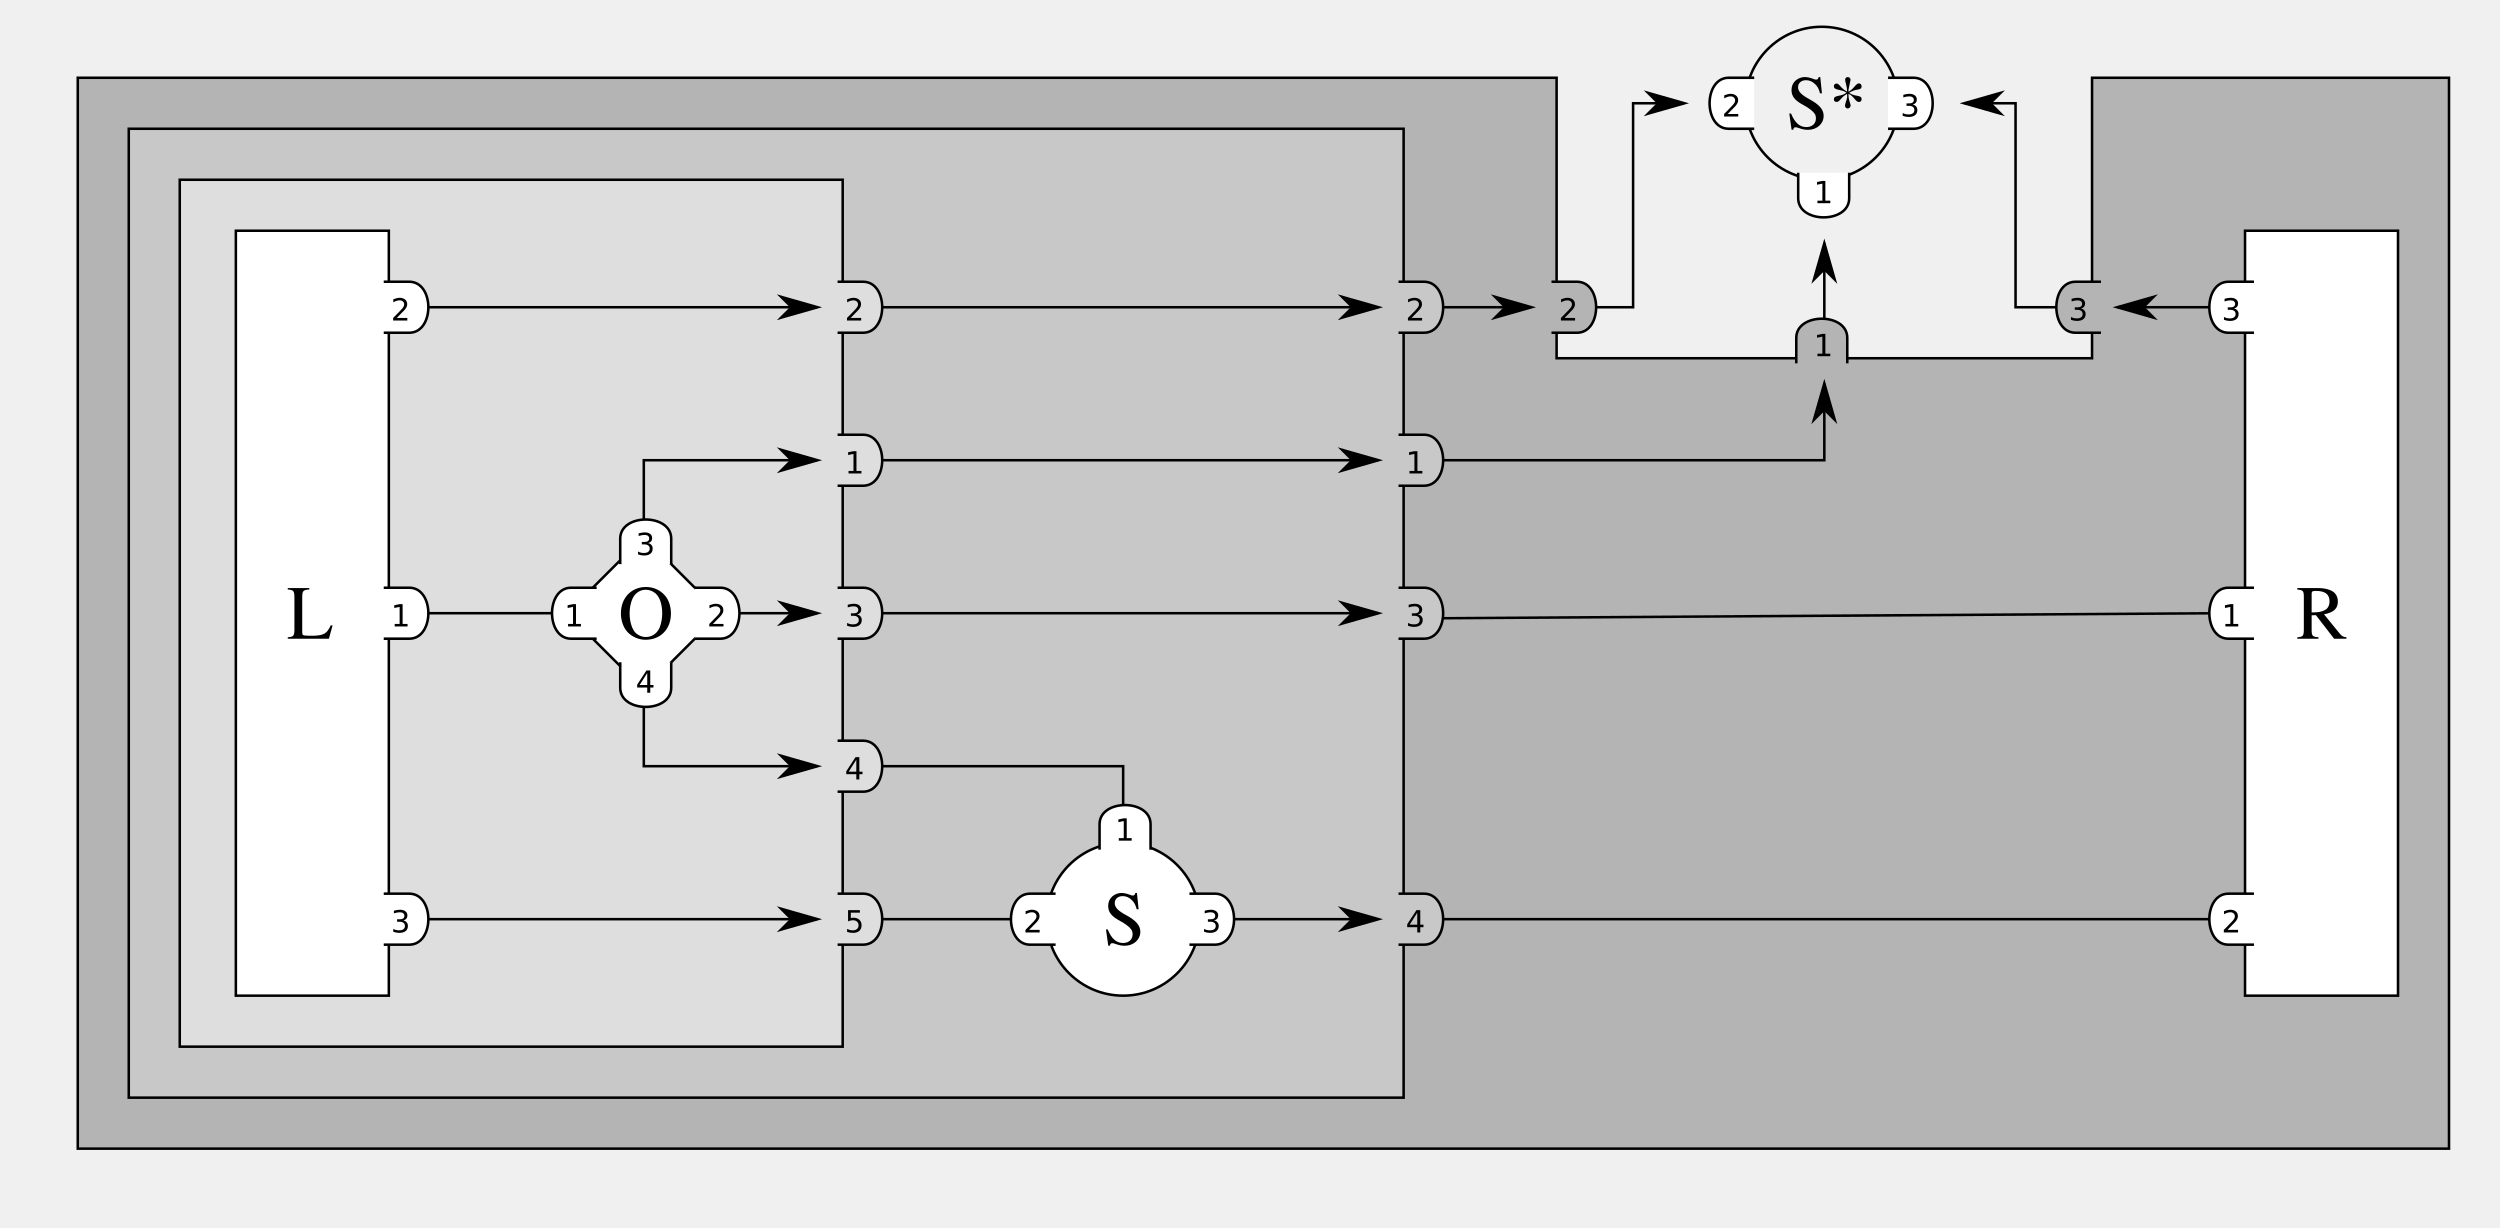
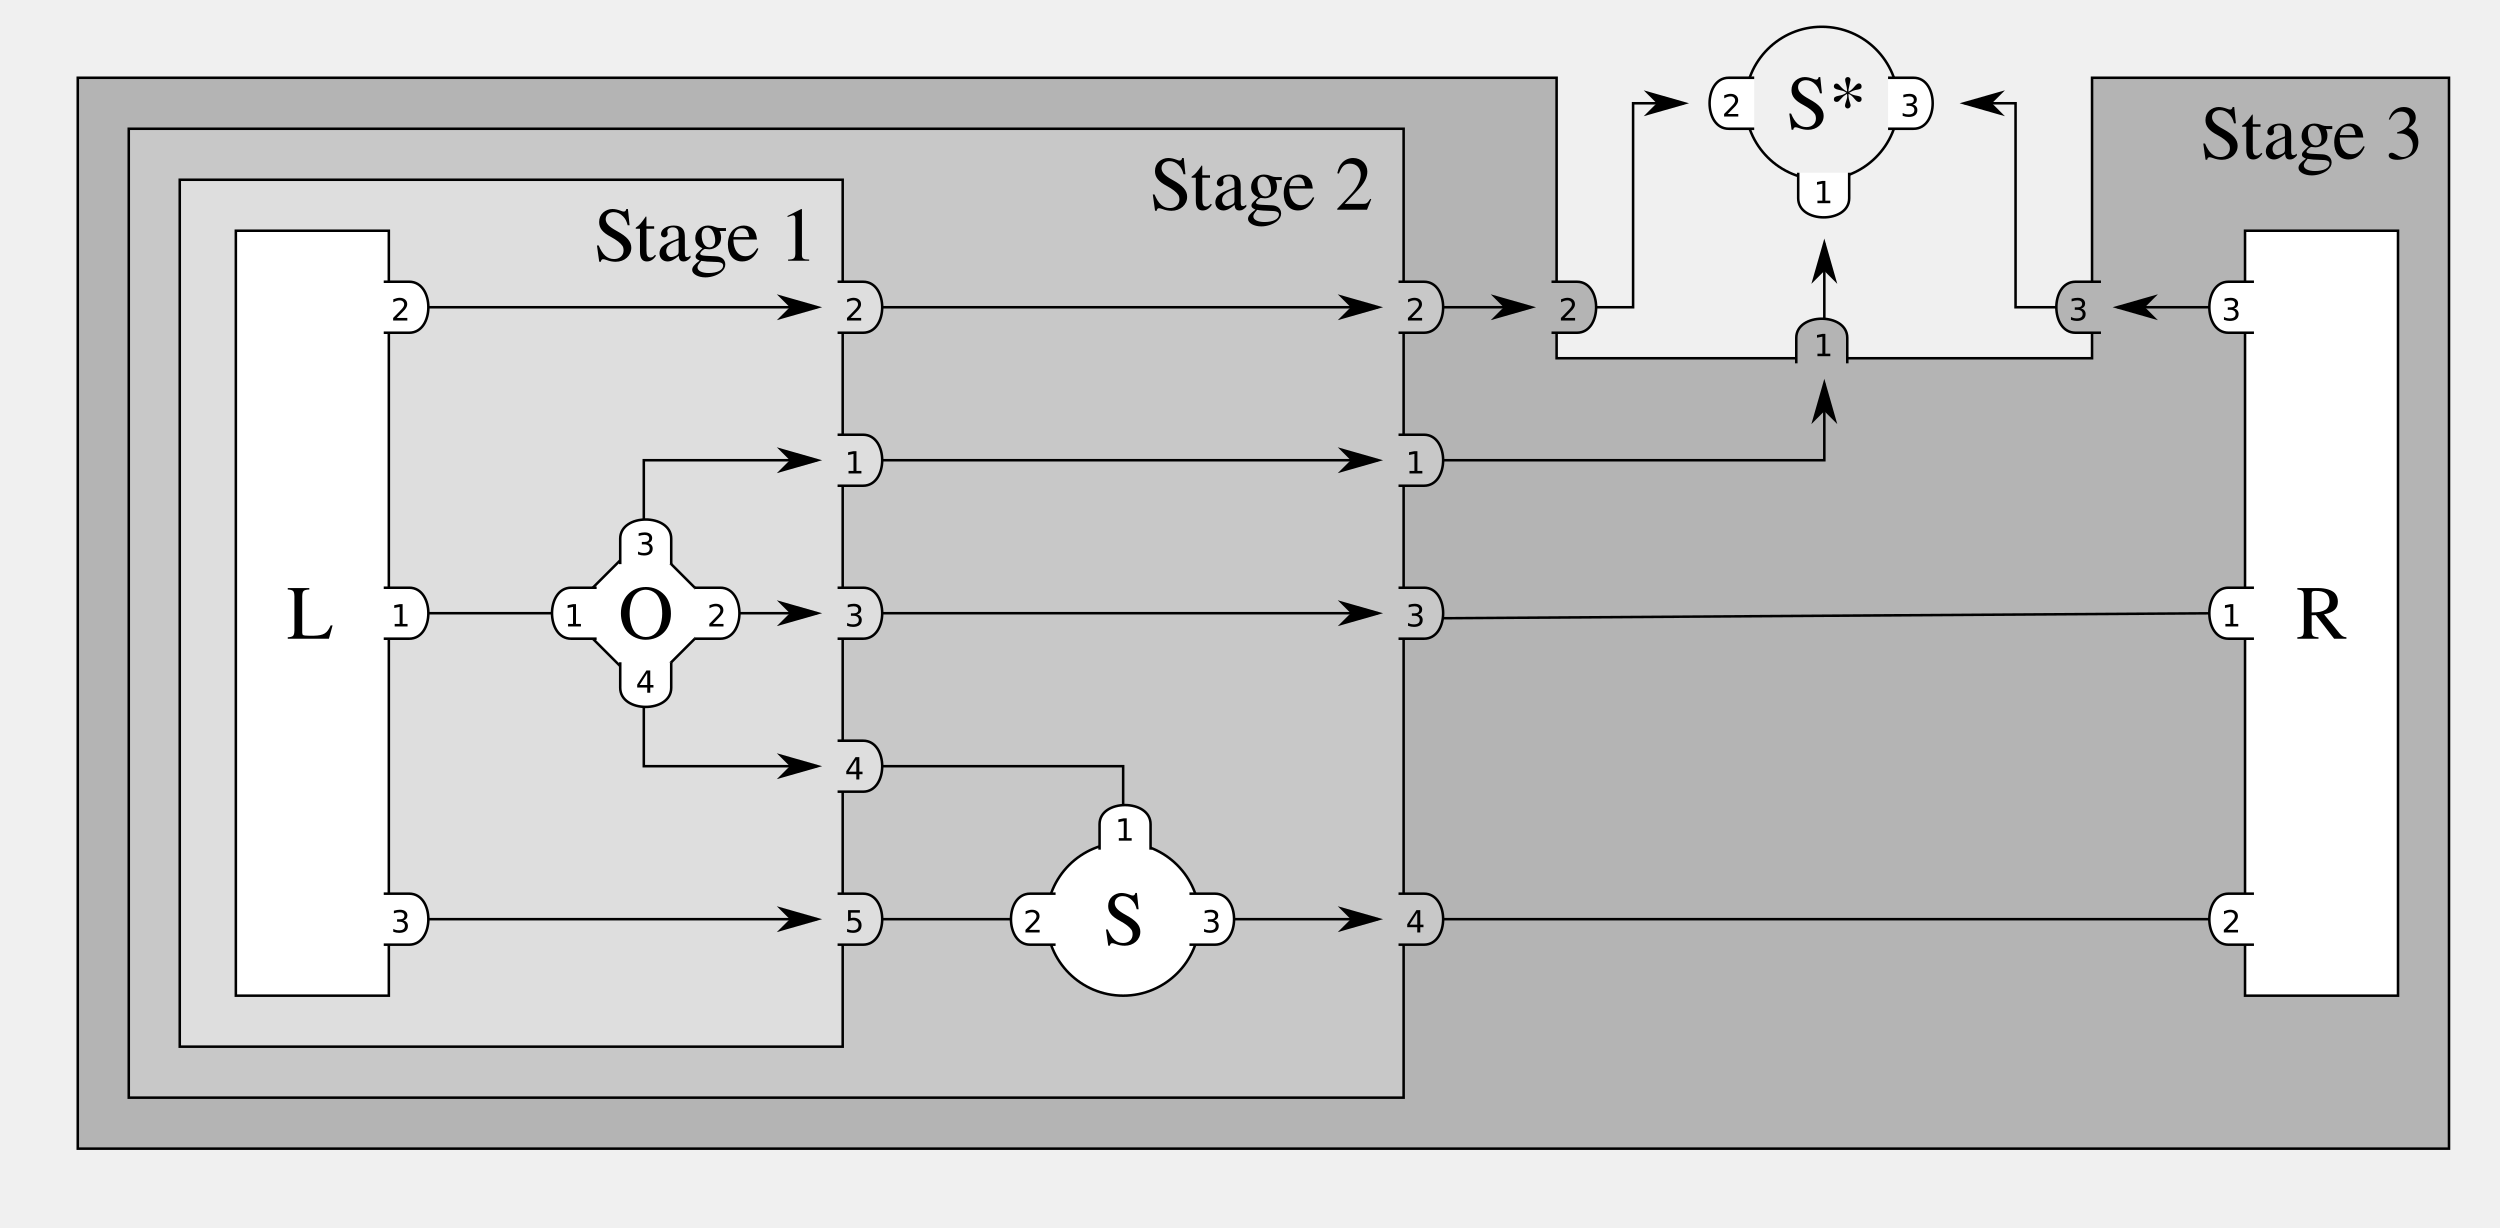
<svg xmlns="http://www.w3.org/2000/svg" width="980.5" height="481.5" id="svg2" version="1.0">
  <defs id="defs4">
    <marker orient="auto" refY="0" refX="0" id="Arrow1Lend" style="overflow:visible">
      <path id="path3859" d="M 0,0 5,-5 -12.5,0 5,5 0,0 z" style="fill-rule:evenodd;stroke:#000000;stroke-width:1pt;marker-start:none" transform="matrix(-0.8,0,0,-0.8,-10,0)" />
    </marker>
  </defs>
  <g id="layer1" transform="translate(60.5,60.5)">
    <path style="fill:#b4b4b4;fill-opacity:1;stroke:#000000;stroke-width:1px;stroke-linecap:butt;stroke-linejoin:miter;stroke-opacity:1" d="m -30,390 0,-420 580,0 0,110 210,0 0,-110 140,0 0,420 -930,0 z" id="path6190" />
    <path style="fill:none;stroke:#000000;stroke-width:1px;stroke-linecap:butt;stroke-linejoin:miter;stroke-opacity:1;marker-end:url(#Arrow1Lend)" d="m 655,70 0,-35" id="path6446" />
    <path style="fill:none;stroke:#000000;stroke-width:1px;stroke-linecap:butt;stroke-linejoin:miter;stroke-opacity:1;marker-end:url(#Arrow1Lend)" d="m 560,60 20,0 0,-80 20,0" id="path6448" />
    <path id="path6634" d="m 750,60 -20,0 0,-80 -20,0" style="fill:none;stroke:#000000;stroke-width:1px;stroke-linecap:butt;stroke-linejoin:miter;stroke-opacity:1;marker-end:url(#Arrow1Lend)" />
    <path style="fill:none;stroke:#000000;stroke-width:1px;stroke-linecap:butt;stroke-linejoin:miter;stroke-opacity:1" d="m 500,182 310,-2" id="path6234" />
    <path style="fill:none;stroke:#000000;stroke-width:1px;stroke-linecap:butt;stroke-linejoin:miter;stroke-opacity:1" d="m 498,300 322,0" id="path6236" />
    <path id="path6230" d="m 500,60 40,0" style="fill:none;stroke:#000000;stroke-width:1px;stroke-linecap:butt;stroke-linejoin:miter;stroke-opacity:1;marker-end:url(#Arrow1Lend)" />
    <path style="fill:none;stroke:#000000;stroke-width:1px;stroke-linecap:butt;stroke-linejoin:miter;stroke-opacity:1;marker-end:url(#Arrow1Lend)" d="m 500,120 155,0 0,-30" id="path6232" />
    <path id="path6184" d="m 280,120 200,0" style="fill:none;stroke:#000000;stroke-width:1px;stroke-linecap:butt;stroke-linejoin:miter;stroke-opacity:1;marker-end:url(#Arrow1Lend)" />
    <path style="fill:none;stroke:#000000;stroke-width:1px;stroke-linecap:butt;stroke-linejoin:miter;stroke-opacity:1;marker-end:url(#Arrow1Lend)" d="m 280,60 200,0" id="path6186" />
    <rect style="fill:#c8c8c8;fill-opacity:1;stroke:#000000;stroke-opacity:1" id="rect5974" width="500" height="380" x="-10" y="-10" />
    <path style="fill:none;stroke:#000000;stroke-width:1px;stroke-linecap:butt;stroke-linejoin:miter;stroke-opacity:1" d="m 380,270 0,-30 -100,0" id="path3188" />
    <path transform="translate(180,210)" d="m 230,90 a 30,30 0 1 1 -60,0 30,30 0 1 1 60,0 z" id="path3176" style="fill:#ffffff;fill-opacity:1;stroke:#000000;stroke-width:1;stroke-linecap:round;stroke-miterlimit:4;stroke-opacity:1;stroke-dasharray:none;stroke-dashoffset:0;marker:none;visibility:visible;display:inline;overflow:visible;enable-background:accumulate" />
    <rect y="30" x="820" height="300" width="60" id="rect3178" style="fill:#ffffff;fill-opacity:1;stroke:#000000;stroke-width:1;stroke-linecap:round;stroke-linejoin:miter;stroke-miterlimit:4;stroke-opacity:1;stroke-dasharray:none;stroke-dashoffset:0;marker:none;visibility:visible;display:inline;overflow:visible;enable-background:accumulate" />
    <path style="fill:none;stroke:#000000;stroke-width:1px;stroke-linecap:butt;stroke-linejoin:miter;stroke-opacity:1;marker-end:url(#Arrow1Lend)" d="m 280,180 200,0" id="path3186-7" />
    <path style="fill:none;stroke:#000000;stroke-width:1px;stroke-linecap:butt;stroke-linejoin:miter;stroke-opacity:1" d="m 280,300 70,0" id="path3190-9" />
    <path style="fill:none;stroke:#000000;stroke-width:1px;stroke-linecap:butt;stroke-linejoin:miter;stroke-opacity:1;marker-end:url(#Arrow1Lend)" d="m 410,300 70,0" id="path3192" />
    <text id="text3194" y="190" x="840" style="font-size:30px;font-style:normal;font-variant:normal;font-weight:normal;font-stretch:normal;text-align:start;line-height:100%;writing-mode:lr-tb;text-anchor:start;fill:#000000;fill-opacity:1;fill-rule:nonzero;stroke:none;stroke-width:1px;marker:none;visibility:visible;display:inline;overflow:visible;enable-background:accumulate;font-family:Times;-inkscape-font-specification:Times" xml:space="preserve">
      <tspan y="190" x="840" id="tspan3196">R</tspan>
    </text>
    <text id="text3202" y="310" x="372" style="font-size:30px;font-style:normal;font-variant:normal;font-weight:normal;font-stretch:normal;text-align:start;line-height:100%;writing-mode:lr-tb;text-anchor:start;fill:#000000;fill-opacity:1;fill-rule:nonzero;stroke:none;stroke-width:1px;marker:none;visibility:visible;display:inline;overflow:visible;enable-background:accumulate;font-family:Times;-inkscape-font-specification:Times" xml:space="preserve">
      <tspan y="310" x="372" id="tspan3204">S</tspan>
    </text>
    <path style="fill:#ffffff;fill-opacity:1;stroke:#000000;stroke-width:1px;stroke-linecap:butt;stroke-linejoin:miter;stroke-opacity:1" d="m 353.5,290 c 0,0 -5,0 -10,0 -10,0 -10,20 0,20 5,0 10,0 10,0" id="path3708" />
    <path style="fill:none;stroke:#000000;stroke-width:1px;stroke-linecap:butt;stroke-linejoin:miter;stroke-opacity:1;marker-end:url(#Arrow1Lend)" d="m 810,60 -40,0" id="path6820" />
    <path id="path3722" d="m 823.5,50 c 0,0 -5,0 -10,0 -10,0 -10,20 0,20 5,0 10,0 10,0" style="fill:#ffffff;fill-opacity:1;stroke:#000000;stroke-width:1px;stroke-linecap:butt;stroke-linejoin:miter;stroke-opacity:1" />
    <path style="fill:#ffffff;fill-opacity:1;stroke:#000000;stroke-width:1px;stroke-linecap:butt;stroke-linejoin:miter;stroke-opacity:1" d="m 823.5,170 c 0,0 -5,0 -10,0 -10,0 -10,20 0,20 5,0 10,0 10,0" id="path3724" />
    <path id="path3726" d="m 823.5,290 c 0,0 -5,0 -10,0 -10,0 -10,20 0,20 5,0 10,0 10,0" style="fill:#ffffff;fill-opacity:1;stroke:#000000;stroke-width:1px;stroke-linecap:butt;stroke-linejoin:miter;stroke-opacity:1" />
    <text id="text3728" y="185.203" x="810.812" style="font-size:12px;font-style:normal;font-variant:normal;font-weight:normal;font-stretch:normal;text-align:start;line-height:125%;writing-mode:lr-tb;text-anchor:start;fill:#000000;fill-opacity:1;stroke:none;font-family:Bitstream Vera Sans;-inkscape-font-specification:Bitstream Vera Sans" xml:space="preserve">
      <tspan y="185.203" x="810.812" id="tspan3730">1</tspan>
    </text>
    <text xml:space="preserve" style="font-size:12px;font-style:normal;font-variant:normal;font-weight:normal;font-stretch:normal;text-align:start;line-height:125%;writing-mode:lr-tb;text-anchor:start;fill:#000000;fill-opacity:1;stroke:none;font-family:Bitstream Vera Sans;-inkscape-font-specification:Bitstream Vera Sans" x="810.812" y="65.203" id="text3732">
      <tspan id="tspan3734" x="810.812" y="65.203">3</tspan>
    </text>
    <text id="text3736" y="305.203" x="810.812" style="font-size:12px;font-style:normal;font-variant:normal;font-weight:normal;font-stretch:normal;text-align:start;line-height:125%;writing-mode:lr-tb;text-anchor:start;fill:#000000;fill-opacity:1;stroke:none;font-family:Bitstream Vera Sans;-inkscape-font-specification:Bitstream Vera Sans" xml:space="preserve">
      <tspan y="305.203" x="810.812" id="tspan3738">2</tspan>
    </text>
    <path id="path3742" d="m 406,290 c 0,0 5,0 10,0 10,0 10,20 0,20 -5,0 -10,0 -10,0" style="fill:#ffffff;fill-opacity:1;stroke:#000000;stroke-width:1px;stroke-linecap:butt;stroke-linejoin:miter;stroke-opacity:1" />
    <text xml:space="preserve" style="font-size:12px;font-style:normal;font-variant:normal;font-weight:normal;font-stretch:normal;text-align:start;line-height:125%;writing-mode:lr-tb;text-anchor:start;fill:#000000;fill-opacity:1;stroke:none;font-family:Bitstream Vera Sans;-inkscape-font-specification:Bitstream Vera Sans" x="340.812" y="305.203" id="text3748">
      <tspan id="tspan3750" x="340.812" y="305.203">2</tspan>
    </text>
    <text id="text3756" y="305.203" x="410.812" style="font-size:12px;font-style:normal;font-variant:normal;font-weight:normal;font-stretch:normal;text-align:start;line-height:125%;writing-mode:lr-tb;text-anchor:start;fill:#000000;fill-opacity:1;stroke:none;font-family:Bitstream Vera Sans;-inkscape-font-specification:Bitstream Vera Sans" xml:space="preserve">
      <tspan y="305.203" x="410.812" id="tspan3758">3</tspan>
    </text>
    <path style="fill:#ffffff;fill-opacity:1;stroke:#000000;stroke-width:1px;stroke-linecap:butt;stroke-linejoin:miter;stroke-opacity:1" d="m 390.75,272.75 c 0,0 0,-5 0,-10 0,-10 -20,-10 -20,0 0,5 0,10 0,10" id="path3766" />
    <text xml:space="preserve" style="font-size:12px;font-style:normal;font-variant:normal;font-weight:normal;font-stretch:normal;text-align:start;line-height:125%;writing-mode:lr-tb;text-anchor:start;fill:#000000;fill-opacity:1;stroke:none;font-family:Bitstream Vera Sans;-inkscape-font-specification:Bitstream Vera Sans" x="376.812" y="269.203" id="text3774">
      <tspan id="tspan3776" x="376.812" y="269.203">1</tspan>
    </text>
    <rect style="fill:#dedede;fill-opacity:1;stroke:#000000;stroke-opacity:1" id="rect3833" width="260" height="340" x="10" y="10" />
    <path id="path3825" d="m 192,200 0,40 68,0" style="fill:none;stroke:#000000;stroke-width:1px;stroke-linecap:butt;stroke-linejoin:miter;stroke-opacity:1;marker-end:url(#Arrow1Lend)" />
    <rect style="fill:#ffffff;fill-opacity:1;stroke:#000000;stroke-width:1;stroke-linecap:round;stroke-linejoin:miter;stroke-miterlimit:4;stroke-opacity:1;stroke-dasharray:none;stroke-dashoffset:0;marker:none;visibility:visible;display:inline;overflow:visible;enable-background:accumulate" id="rect2385" width="60" height="300" x="32" y="30" />
    <path style="fill:#ffffff;fill-opacity:1;stroke:#000000;stroke-width:1;stroke-linecap:round;stroke-linejoin:miter;stroke-miterlimit:4;stroke-opacity:1;stroke-dashoffset:0;marker:none;visibility:visible;display:inline;overflow:visible;enable-background:accumulate" d="m 162,180 30,-30 30,30 -30,30 -30,-30 z" id="rect2387" />
    <path style="fill:none;stroke:#000000;stroke-width:1px;stroke-linecap:butt;stroke-linejoin:miter;stroke-opacity:1" d="m 92,180 70,0" id="path2389" />
    <text xml:space="preserve" style="font-size:30px;font-style:normal;font-variant:normal;font-weight:normal;font-stretch:normal;text-align:start;line-height:100%;writing-mode:lr-tb;text-anchor:start;fill:#000000;fill-opacity:1;fill-rule:nonzero;stroke:none;stroke-width:1px;marker:none;visibility:visible;display:inline;overflow:visible;enable-background:accumulate;font-family:Times;-inkscape-font-specification:Times" x="52" y="190" id="text2391">
      <tspan id="tspan2393" x="52" y="190">L</tspan>
    </text>
    <path style="fill:none;stroke:#000000;stroke-width:1px;stroke-linecap:butt;stroke-linejoin:miter;stroke-opacity:1;marker-end:url(#Arrow1Lend)" d="m 102,60 158,0" id="path3180" />
    <path style="fill:none;stroke:#000000;stroke-width:1px;stroke-linecap:butt;stroke-linejoin:miter;stroke-opacity:1;marker-end:url(#Arrow1Lend)" d="m 192,160 0,-40 68,0" id="path3182" />
    <path style="fill:none;stroke:#000000;stroke-width:1px;stroke-linecap:butt;stroke-linejoin:miter;stroke-opacity:1;marker-end:url(#Arrow1Lend)" d="m 222,180 38,0" id="path3186" />
    <path style="fill:none;stroke:#000000;stroke-width:1px;stroke-linecap:butt;stroke-linejoin:miter;stroke-opacity:1;marker-end:url(#Arrow1Lend)" d="m 92,300 168,0" id="path3190" />
    <text xml:space="preserve" style="font-size:30px;font-style:normal;font-variant:normal;font-weight:normal;font-stretch:normal;text-align:start;line-height:100%;writing-mode:lr-tb;text-anchor:start;fill:#000000;fill-opacity:1;fill-rule:nonzero;stroke:none;stroke-width:1px;marker:none;visibility:visible;display:inline;overflow:visible;enable-background:accumulate;font-family:Times;-inkscape-font-specification:Times" x="182" y="190" id="text3198">
      <tspan id="tspan3200" x="182" y="190">O</tspan>
    </text>
    <path style="fill:#ffffff;fill-opacity:1;stroke:#000000;stroke-width:1px;stroke-linecap:butt;stroke-linejoin:miter;stroke-opacity:1" d="m 90,50 c 0,0 5,0 10,0 10,0 10,20 0,20 -5,0 -10,0 -10,0" id="path2926" />
    <path id="path3702" d="m 90,170 c 0,0 5,0 10,0 10,0 10,20 0,20 -5,0 -10,0 -10,0" style="fill:#ffffff;fill-opacity:1;stroke:#000000;stroke-width:1px;stroke-linecap:butt;stroke-linejoin:miter;stroke-opacity:1" />
    <path style="fill:#ffffff;fill-opacity:1;stroke:#000000;stroke-width:1px;stroke-linecap:butt;stroke-linejoin:miter;stroke-opacity:1" d="m 90,290 c 0,0 5,0 10,0 10,0 10,20 0,20 -5,0 -10,0 -10,0" id="path3704" />
    <path style="fill:#ffffff;fill-opacity:1;stroke:#000000;stroke-width:1px;stroke-linecap:butt;stroke-linejoin:miter;stroke-opacity:1" d="m 173.5,170 c 0,0 -5,0 -10,0 -10,0 -10,20 0,20 5,0 10,0 10,0" id="path3706" />
    <text xml:space="preserve" style="font-size:12px;font-style:normal;font-variant:normal;font-weight:normal;font-stretch:normal;text-align:start;line-height:125%;writing-mode:lr-tb;text-anchor:start;fill:#000000;fill-opacity:1;stroke:none;font-family:Bitstream Vera Sans;-inkscape-font-specification:Bitstream Vera Sans" x="92.812" y="185.203" id="text3710">
      <tspan id="tspan3712" x="92.812" y="185.203">1</tspan>
    </text>
    <text id="text3714" y="305.203" x="92.812" style="font-size:12px;font-style:normal;font-variant:normal;font-weight:normal;font-stretch:normal;text-align:start;line-height:125%;writing-mode:lr-tb;text-anchor:start;fill:#000000;fill-opacity:1;stroke:none;font-family:Bitstream Vera Sans;-inkscape-font-specification:Bitstream Vera Sans" xml:space="preserve">
      <tspan y="305.203" x="92.812" id="tspan3716">3</tspan>
    </text>
    <text xml:space="preserve" style="font-size:12px;font-style:normal;font-variant:normal;font-weight:normal;font-stretch:normal;text-align:start;line-height:125%;writing-mode:lr-tb;text-anchor:start;fill:#000000;fill-opacity:1;stroke:none;font-family:Bitstream Vera Sans;-inkscape-font-specification:Bitstream Vera Sans" x="92.812" y="65.203" id="text3718">
      <tspan id="tspan3720" x="92.812" y="65.203">2</tspan>
    </text>
    <path id="path3760" d="m 212,170 c 0,0 5,0 10,0 10,0 10,20 0,20 -5,0 -10,0 -10,0" style="fill:#ffffff;fill-opacity:1;stroke:#000000;stroke-width:1px;stroke-linecap:butt;stroke-linejoin:miter;stroke-opacity:1" />
    <path id="path3762" d="m 202.75,160.75 c 0,0 0,-5 0,-10 0,-10 -20,-10 -20,0 0,5 0,10 0,10" style="fill:#ffffff;fill-opacity:1;stroke:#000000;stroke-width:1px;stroke-linecap:butt;stroke-linejoin:miter;stroke-opacity:1" />
    <path style="fill:#ffffff;fill-opacity:1;stroke:#000000;stroke-width:1px;stroke-linecap:butt;stroke-linejoin:miter;stroke-opacity:1" d="m 202.75,199.25 c 0,0 0,5 0,10 0,10 -20,10 -20,0 0,-5 0,-10 0,-10" id="path3764" />
    <text id="text3782" y="185.203" x="160.812" style="font-size:12px;font-style:normal;font-variant:normal;font-weight:normal;font-stretch:normal;text-align:start;line-height:125%;writing-mode:lr-tb;text-anchor:start;fill:#000000;fill-opacity:1;stroke:none;font-family:Bitstream Vera Sans;-inkscape-font-specification:Bitstream Vera Sans" xml:space="preserve">
      <tspan y="185.203" x="160.812" id="tspan3784">1</tspan>
    </text>
    <text xml:space="preserve" style="font-size:12px;font-style:normal;font-variant:normal;font-weight:normal;font-stretch:normal;text-align:start;line-height:125%;writing-mode:lr-tb;text-anchor:start;fill:#000000;fill-opacity:1;stroke:none;font-family:Bitstream Vera Sans;-inkscape-font-specification:Bitstream Vera Sans" x="216.812" y="185.203" id="text3786">
      <tspan x="216.812" y="185.203" id="tspan3790">2</tspan>
    </text>
    <text id="text3794" y="157.203" x="188.812" style="font-size:12px;font-style:normal;font-variant:normal;font-weight:normal;font-stretch:normal;text-align:start;line-height:125%;writing-mode:lr-tb;text-anchor:start;fill:#000000;fill-opacity:1;stroke:none;font-family:Bitstream Vera Sans;-inkscape-font-specification:Bitstream Vera Sans" xml:space="preserve">
      <tspan y="157.203" x="188.812" id="tspan3796">3</tspan>
    </text>
    <text xml:space="preserve" style="font-size:12px;font-style:normal;font-variant:normal;font-weight:normal;font-stretch:normal;text-align:start;line-height:125%;writing-mode:lr-tb;text-anchor:start;fill:#000000;fill-opacity:1;stroke:none;font-family:Bitstream Vera Sans;-inkscape-font-specification:Bitstream Vera Sans" x="188.812" y="211.203" id="text3798">
      <tspan id="tspan3800" x="188.812" y="211.203">4</tspan>
    </text>
    <path style="fill:none;stroke:#000000;stroke-width:1px;stroke-linecap:butt;stroke-linejoin:miter;stroke-opacity:1;marker-end:url(#Arrow1Lend)" d="m 280,60 200,0" id="path6826" />
    <path id="path3835" d="m 268,50 c 0,0 5,0 10,0 10,0 10,20 0,20 -5,0 -10,0 -10,0" style="fill:#dedede;fill-opacity:1;stroke:#000000;stroke-width:1px;stroke-linecap:butt;stroke-linejoin:miter;stroke-opacity:1" />
    <path id="path6824" d="m 280,120 200,0" style="fill:none;stroke:#000000;stroke-width:1px;stroke-linecap:butt;stroke-linejoin:miter;stroke-opacity:1;marker-end:url(#Arrow1Lend)" />
    <path style="fill:#dedede;fill-opacity:1;stroke:#000000;stroke-width:1px;stroke-linecap:butt;stroke-linejoin:miter;stroke-opacity:1" d="m 268,170 c 0,0 5,0 10,0 10,0 10,20 0,20 -5,0 -10,0 -10,0" id="path3837" />
    <path id="path3839" d="m 268,290 c 0,0 5,0 10,0 10,0 10,20 0,20 -5,0 -10,0 -10,0" style="fill:#dedede;fill-opacity:1;stroke:#000000;stroke-width:1px;stroke-linecap:butt;stroke-linejoin:miter;stroke-opacity:1" />
    <text id="text3841" y="185.203" x="270.812" style="font-size:12px;font-style:normal;font-variant:normal;font-weight:normal;font-stretch:normal;text-align:start;line-height:125%;writing-mode:lr-tb;text-anchor:start;fill:#000000;fill-opacity:1;stroke:none;font-family:Bitstream Vera Sans;-inkscape-font-specification:Bitstream Vera Sans" xml:space="preserve">
      <tspan y="185.203" x="270.812" id="tspan3843">3</tspan>
    </text>
    <text xml:space="preserve" style="font-size:12px;font-style:normal;font-variant:normal;font-weight:normal;font-stretch:normal;text-align:start;line-height:125%;writing-mode:lr-tb;text-anchor:start;fill:#000000;fill-opacity:1;stroke:none;font-family:Bitstream Vera Sans;-inkscape-font-specification:Bitstream Vera Sans" x="270.812" y="305.203" id="text3845">
      <tspan id="tspan3847" x="270.812" y="305.203">5</tspan>
    </text>
    <text id="text3849" y="65.203" x="270.812" style="font-size:12px;font-style:normal;font-variant:normal;font-weight:normal;font-stretch:normal;text-align:start;line-height:125%;writing-mode:lr-tb;text-anchor:start;fill:#000000;fill-opacity:1;stroke:none;font-family:Bitstream Vera Sans;-inkscape-font-specification:Bitstream Vera Sans" xml:space="preserve">
      <tspan y="65.203" x="270.812" id="tspan3851">2</tspan>
    </text>
    <path style="fill:#dedede;fill-opacity:1;stroke:#000000;stroke-width:1px;stroke-linecap:butt;stroke-linejoin:miter;stroke-opacity:1" d="m 268,110 c 0,0 5,0 10,0 10,0 10,20 0,20 -5,0 -10,0 -10,0" id="path5591" />
    <text xml:space="preserve" style="font-size:12px;font-style:normal;font-variant:normal;font-weight:normal;font-stretch:normal;text-align:start;line-height:125%;writing-mode:lr-tb;text-anchor:start;fill:#000000;fill-opacity:1;stroke:none;font-family:Bitstream Vera Sans;-inkscape-font-specification:Bitstream Vera Sans" x="270.812" y="125.203" id="text5593">
      <tspan id="tspan5595" x="270.812" y="125.203">1</tspan>
    </text>
    <path style="fill:#dedede;fill-opacity:1;stroke:#000000;stroke-width:1px;stroke-linecap:butt;stroke-linejoin:miter;stroke-opacity:1" d="m 268,230 c 0,0 5,0 10,0 10,0 10,20 0,20 -5,0 -10,0 -10,0" id="path5597" />
    <text id="text5599" y="245.203" x="270.812" style="font-size:12px;font-style:normal;font-variant:normal;font-weight:normal;font-stretch:normal;text-align:start;line-height:125%;writing-mode:lr-tb;text-anchor:start;fill:#000000;fill-opacity:1;stroke:none;font-family:Bitstream Vera Sans;-inkscape-font-specification:Bitstream Vera Sans" xml:space="preserve">
      <tspan y="245.203" x="270.812" id="tspan5601">4</tspan>
    </text>
    <path style="fill:none;stroke:#000000;stroke-width:1;stroke-linecap:round;stroke-miterlimit:4;stroke-opacity:1;stroke-dasharray:none;stroke-dashoffset:0;marker:none;visibility:visible;display:inline;overflow:visible;enable-background:accumulate" id="path2404" d="m 230,90 a 30,30 0 1 1 -60,0 30,30 0 1 1 60,0 z" transform="translate(454,-110)" />
    <text xml:space="preserve" style="font-size:30px;font-style:normal;font-variant:normal;font-weight:normal;font-stretch:normal;text-align:start;line-height:100%;writing-mode:lr-tb;text-anchor:start;fill:#000000;fill-opacity:1;fill-rule:nonzero;stroke:none;stroke-width:1px;marker:none;visibility:visible;display:inline;overflow:visible;enable-background:accumulate;font-family:Times;-inkscape-font-specification:Times" x="640" y="-10" id="text3206">
      <tspan id="tspan3208" x="640" y="-10">S*</tspan>
    </text>
    <path id="path3700" d="m 627.5,-30 c 0,0 -5,0 -10,0 -10,0 -10,20 0,20 5,0 10,0 10,0" style="fill:#ffffff;fill-opacity:1;stroke:#000000;stroke-width:1px;stroke-linecap:butt;stroke-linejoin:miter;stroke-opacity:1" />
    <path style="fill:#ffffff;fill-opacity:1;stroke:#000000;stroke-width:1px;stroke-linecap:butt;stroke-linejoin:miter;stroke-opacity:1" d="m 680,-30 c 0,0 5,0 10,0 10,0 10,20 0,20 -5,0 -10,0 -10,0" id="path3740" />
    <text id="text3744" y="-14.797" x="614.812" style="font-size:12px;font-style:normal;font-variant:normal;font-weight:normal;font-stretch:normal;text-align:start;line-height:125%;writing-mode:lr-tb;text-anchor:start;fill:#000000;fill-opacity:1;stroke:none;font-family:Bitstream Vera Sans;-inkscape-font-specification:Bitstream Vera Sans" xml:space="preserve">
      <tspan y="-14.797" x="614.812" id="tspan3746">2</tspan>
    </text>
    <text xml:space="preserve" style="font-size:12px;font-style:normal;font-variant:normal;font-weight:normal;font-stretch:normal;text-align:start;line-height:125%;writing-mode:lr-tb;text-anchor:start;fill:#000000;fill-opacity:1;stroke:none;font-family:Bitstream Vera Sans;-inkscape-font-specification:Bitstream Vera Sans" x="684.812" y="-14.797" id="text3752">
      <tspan id="tspan3754" x="684.812" y="-14.797">3</tspan>
    </text>
    <path id="path3768" d="m 664.75,7.25 c 0,0 0,5 0,10 0,10 -20,10 -20,0 0,-5 0,-10 0,-10" style="fill:#ffffff;fill-opacity:1;stroke:#000000;stroke-width:1px;stroke-linecap:butt;stroke-linejoin:miter;stroke-opacity:1" />
    <text id="text3770" y="19.203" x="650.812" style="font-size:12px;font-style:normal;font-variant:normal;font-weight:normal;font-stretch:normal;text-align:start;line-height:125%;writing-mode:lr-tb;text-anchor:start;fill:#000000;fill-opacity:1;stroke:none;font-family:Bitstream Vera Sans;-inkscape-font-specification:Bitstream Vera Sans" xml:space="preserve">
      <tspan y="19.203" x="650.812" id="tspan3772">1</tspan>
    </text>
    <path id="path5978" d="m 488,170 c 0,0 5,0 10,0 10,0 10,20 0,20 -5,0 -10,0 -10,0" style="fill:#c8c8c8;fill-opacity:1;stroke:#000000;stroke-width:1px;stroke-linecap:butt;stroke-linejoin:miter;stroke-opacity:1" />
    <text xml:space="preserve" style="font-size:12px;font-style:normal;font-variant:normal;font-weight:normal;font-stretch:normal;text-align:start;line-height:125%;writing-mode:lr-tb;text-anchor:start;fill:#000000;fill-opacity:1;stroke:none;font-family:Bitstream Vera Sans;-inkscape-font-specification:Bitstream Vera Sans" x="490.812" y="185.203" id="text5980">
      <tspan id="tspan5982" x="490.812" y="185.203">3</tspan>
    </text>
    <path id="path5988" d="m 488,110 c 0,0 5,0 10,0 10,0 10,20 0,20 -5,0 -10,0 -10,0" style="fill:#c8c8c8;fill-opacity:1;stroke:#000000;stroke-width:1px;stroke-linecap:butt;stroke-linejoin:miter;stroke-opacity:1" />
    <text id="text5990" y="125.203" x="490.812" style="font-size:12px;font-style:normal;font-variant:normal;font-weight:normal;font-stretch:normal;text-align:start;line-height:125%;writing-mode:lr-tb;text-anchor:start;fill:#000000;fill-opacity:1;stroke:none;font-family:Bitstream Vera Sans;-inkscape-font-specification:Bitstream Vera Sans" xml:space="preserve">
      <tspan y="125.203" x="490.812" id="tspan5992">1</tspan>
    </text>
    <path id="path5994" d="m 488,290 c 0,0 5,0 10,0 10,0 10,20 0,20 -5,0 -10,0 -10,0" style="fill:#c8c8c8;fill-opacity:1;stroke:#000000;stroke-width:1px;stroke-linecap:butt;stroke-linejoin:miter;stroke-opacity:1" />
    <text xml:space="preserve" style="font-size:12px;font-style:normal;font-variant:normal;font-weight:normal;font-stretch:normal;text-align:start;line-height:125%;writing-mode:lr-tb;text-anchor:start;fill:#000000;fill-opacity:1;stroke:none;font-family:Bitstream Vera Sans;-inkscape-font-specification:Bitstream Vera Sans" x="490.812" y="305.203" id="text5996">
      <tspan id="tspan5998" x="490.812" y="305.203">4</tspan>
    </text>
    <path id="path6218" d="m 548,50 c 0,0 5,0 10,0 10,0 10,20 0,20 -5,0 -10,0 -10,0" style="fill:#b4b4b4;fill-opacity:1;stroke:#000000;stroke-width:1px;stroke-linecap:butt;stroke-linejoin:miter;stroke-opacity:1" />
    <text id="text6220" y="65.203" x="550.812" style="font-size:12px;font-style:normal;font-variant:normal;font-weight:normal;font-stretch:normal;text-align:start;line-height:125%;writing-mode:lr-tb;text-anchor:start;fill:#000000;fill-opacity:1;stroke:none;font-family:Bitstream Vera Sans;-inkscape-font-specification:Bitstream Vera Sans" xml:space="preserve">
      <tspan y="65.203" x="550.812" id="tspan6222">2</tspan>
    </text>
    <path style="fill:#b4b4b4;fill-opacity:1;stroke:#000000;stroke-width:1px;stroke-linecap:butt;stroke-linejoin:miter;stroke-opacity:1" d="m 763.5,50 c 0,0 -5,0 -10,0 -10,0 -10,20 0,20 5,0 10,0 10,0" id="path6238" />
    <text id="text6240" y="65.203" x="750.812" style="font-size:12px;font-style:normal;font-variant:normal;font-weight:normal;font-stretch:normal;text-align:start;line-height:125%;writing-mode:lr-tb;text-anchor:start;fill:#000000;fill-opacity:1;stroke:none;font-family:Bitstream Vera Sans;-inkscape-font-specification:Bitstream Vera Sans" xml:space="preserve">
      <tspan y="65.203" x="750.812" id="tspan6242">3</tspan>
    </text>
    <path style="fill:#b4b4b4;fill-opacity:1;stroke:#000000;stroke-width:1px;stroke-linecap:butt;stroke-linejoin:miter;stroke-opacity:1" d="m 664,82 c 0,0 0,-5 0,-10 0,-10 -20,-10 -20,0 0,5 0,10 0,10" id="path6256" />
    <text xml:space="preserve" style="font-size:12px;font-style:normal;font-variant:normal;font-weight:normal;font-stretch:normal;text-align:start;line-height:125%;writing-mode:lr-tb;text-anchor:start;fill:#000000;fill-opacity:1;stroke:none;font-family:Bitstream Vera Sans;-inkscape-font-specification:Bitstream Vera Sans" x="650.812" y="79.203" id="text6258">
      <tspan id="tspan6260" x="650.812" y="79.203">1</tspan>
    </text>
    <path style="fill:#c8c8c8;fill-opacity:1;stroke:#000000;stroke-width:1px;stroke-linecap:butt;stroke-linejoin:miter;stroke-opacity:1" d="m 488,50 c 0,0 5,0 10,0 10,0 10,20 0,20 -5,0 -10,0 -10,0" id="path5976" />
    <text xml:space="preserve" style="font-size:12px;font-style:normal;font-variant:normal;font-weight:normal;font-stretch:normal;text-align:start;line-height:125%;writing-mode:lr-tb;text-anchor:start;fill:#000000;fill-opacity:1;stroke:none;font-family:Bitstream Vera Sans;-inkscape-font-specification:Bitstream Vera Sans" x="490.812" y="65.203" id="text5984">
      <tspan id="tspan5986" x="490.812" y="65.203">2</tspan>
    </text>
+     <text xml:space="preserve" style="font-size:30px;font-style:normal;font-variant:normal;font-weight:normal;font-stretch:normal;text-align:start;line-height:100%;writing-mode:lr-tb;text-anchor:start;opacity:1;fill:#000000;fill-opacity:1;fill-rule:nonzero;stroke:none;stroke-width:1px;stroke-linecap:butt;stroke-linejoin:miter;marker:none;marker-start:none;marker-mid:none;marker-end:none;stroke-miterlimit:4;stroke-dasharray:none;stroke-dashoffset:0;stroke-opacity:1;visibility:visible;display:inline;overflow:visible;enable-background:accumulate;font-family:Times;-inkscape-font-specification:Times" x="172.36" y="41.748" id="text2839">
+       <tspan id="tspan2841" x="172.36" y="41.748">Stage 1</tspan>
+     </text>
+     <text id="text2843" y="21.748" x="390.36" style="font-size:30px;font-style:normal;font-variant:normal;font-weight:normal;font-stretch:normal;text-align:start;line-height:100%;writing-mode:lr-tb;text-anchor:start;opacity:1;fill:#000000;fill-opacity:1;fill-rule:nonzero;stroke:none;stroke-width:1px;stroke-linecap:butt;stroke-linejoin:miter;marker:none;marker-start:none;marker-mid:none;marker-end:none;stroke-miterlimit:4;stroke-dasharray:none;stroke-dashoffset:0;stroke-opacity:1;visibility:visible;display:inline;overflow:visible;enable-background:accumulate;font-family:Times;-inkscape-font-specification:Times" xml:space="preserve">
+       <tspan y="21.748" x="390.36" id="tspan2845">Stage 2</tspan>
+     </text>
+     <text xml:space="preserve" style="font-size:30px;font-style:normal;font-variant:normal;font-weight:normal;font-stretch:normal;text-align:start;line-height:100%;writing-mode:lr-tb;text-anchor:start;opacity:1;fill:#000000;fill-opacity:1;fill-rule:nonzero;stroke:none;stroke-width:1px;stroke-linecap:butt;stroke-linejoin:miter;marker:none;marker-start:none;marker-mid:none;marker-end:none;stroke-miterlimit:4;stroke-dasharray:none;stroke-dashoffset:0;stroke-opacity:1;visibility:visible;display:inline;overflow:visible;enable-background:accumulate;font-family:Times;-inkscape-font-specification:Times" x="802.36" y="1.748" id="text2847">
+       <tspan id="tspan2849" x="802.36" y="1.748">Stage 3</tspan>
+     </text>
  </g>
</svg>
